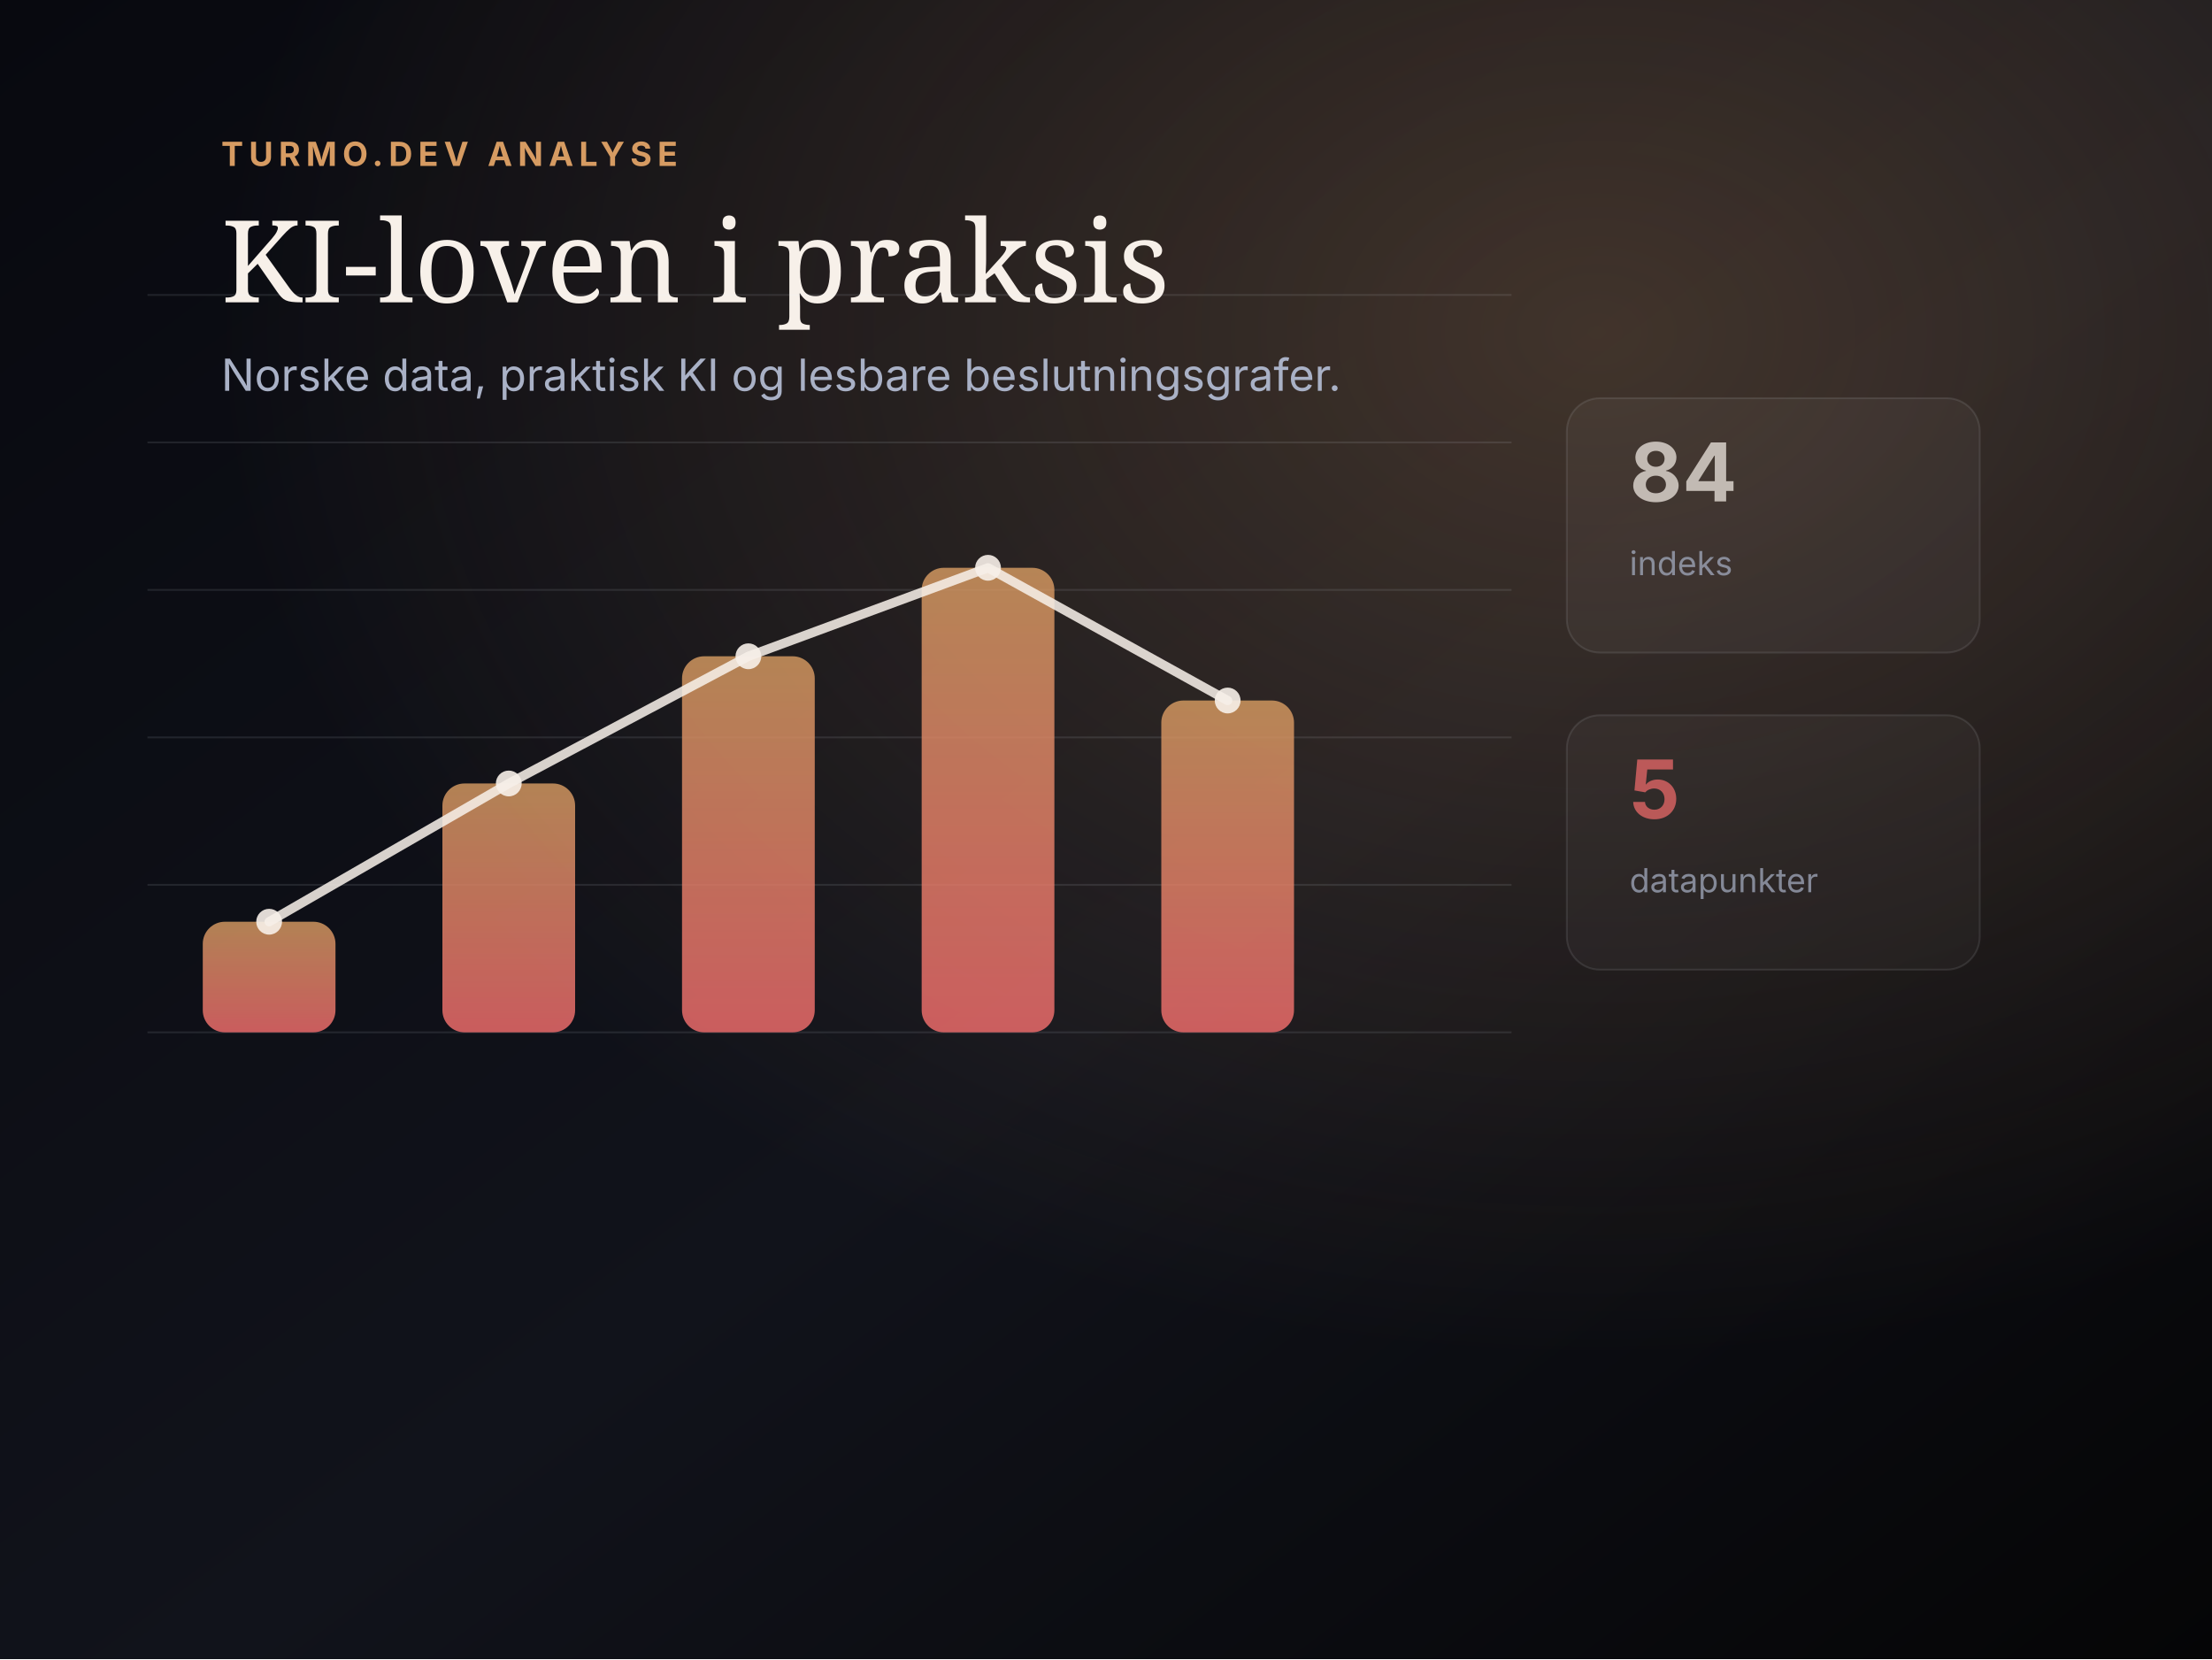
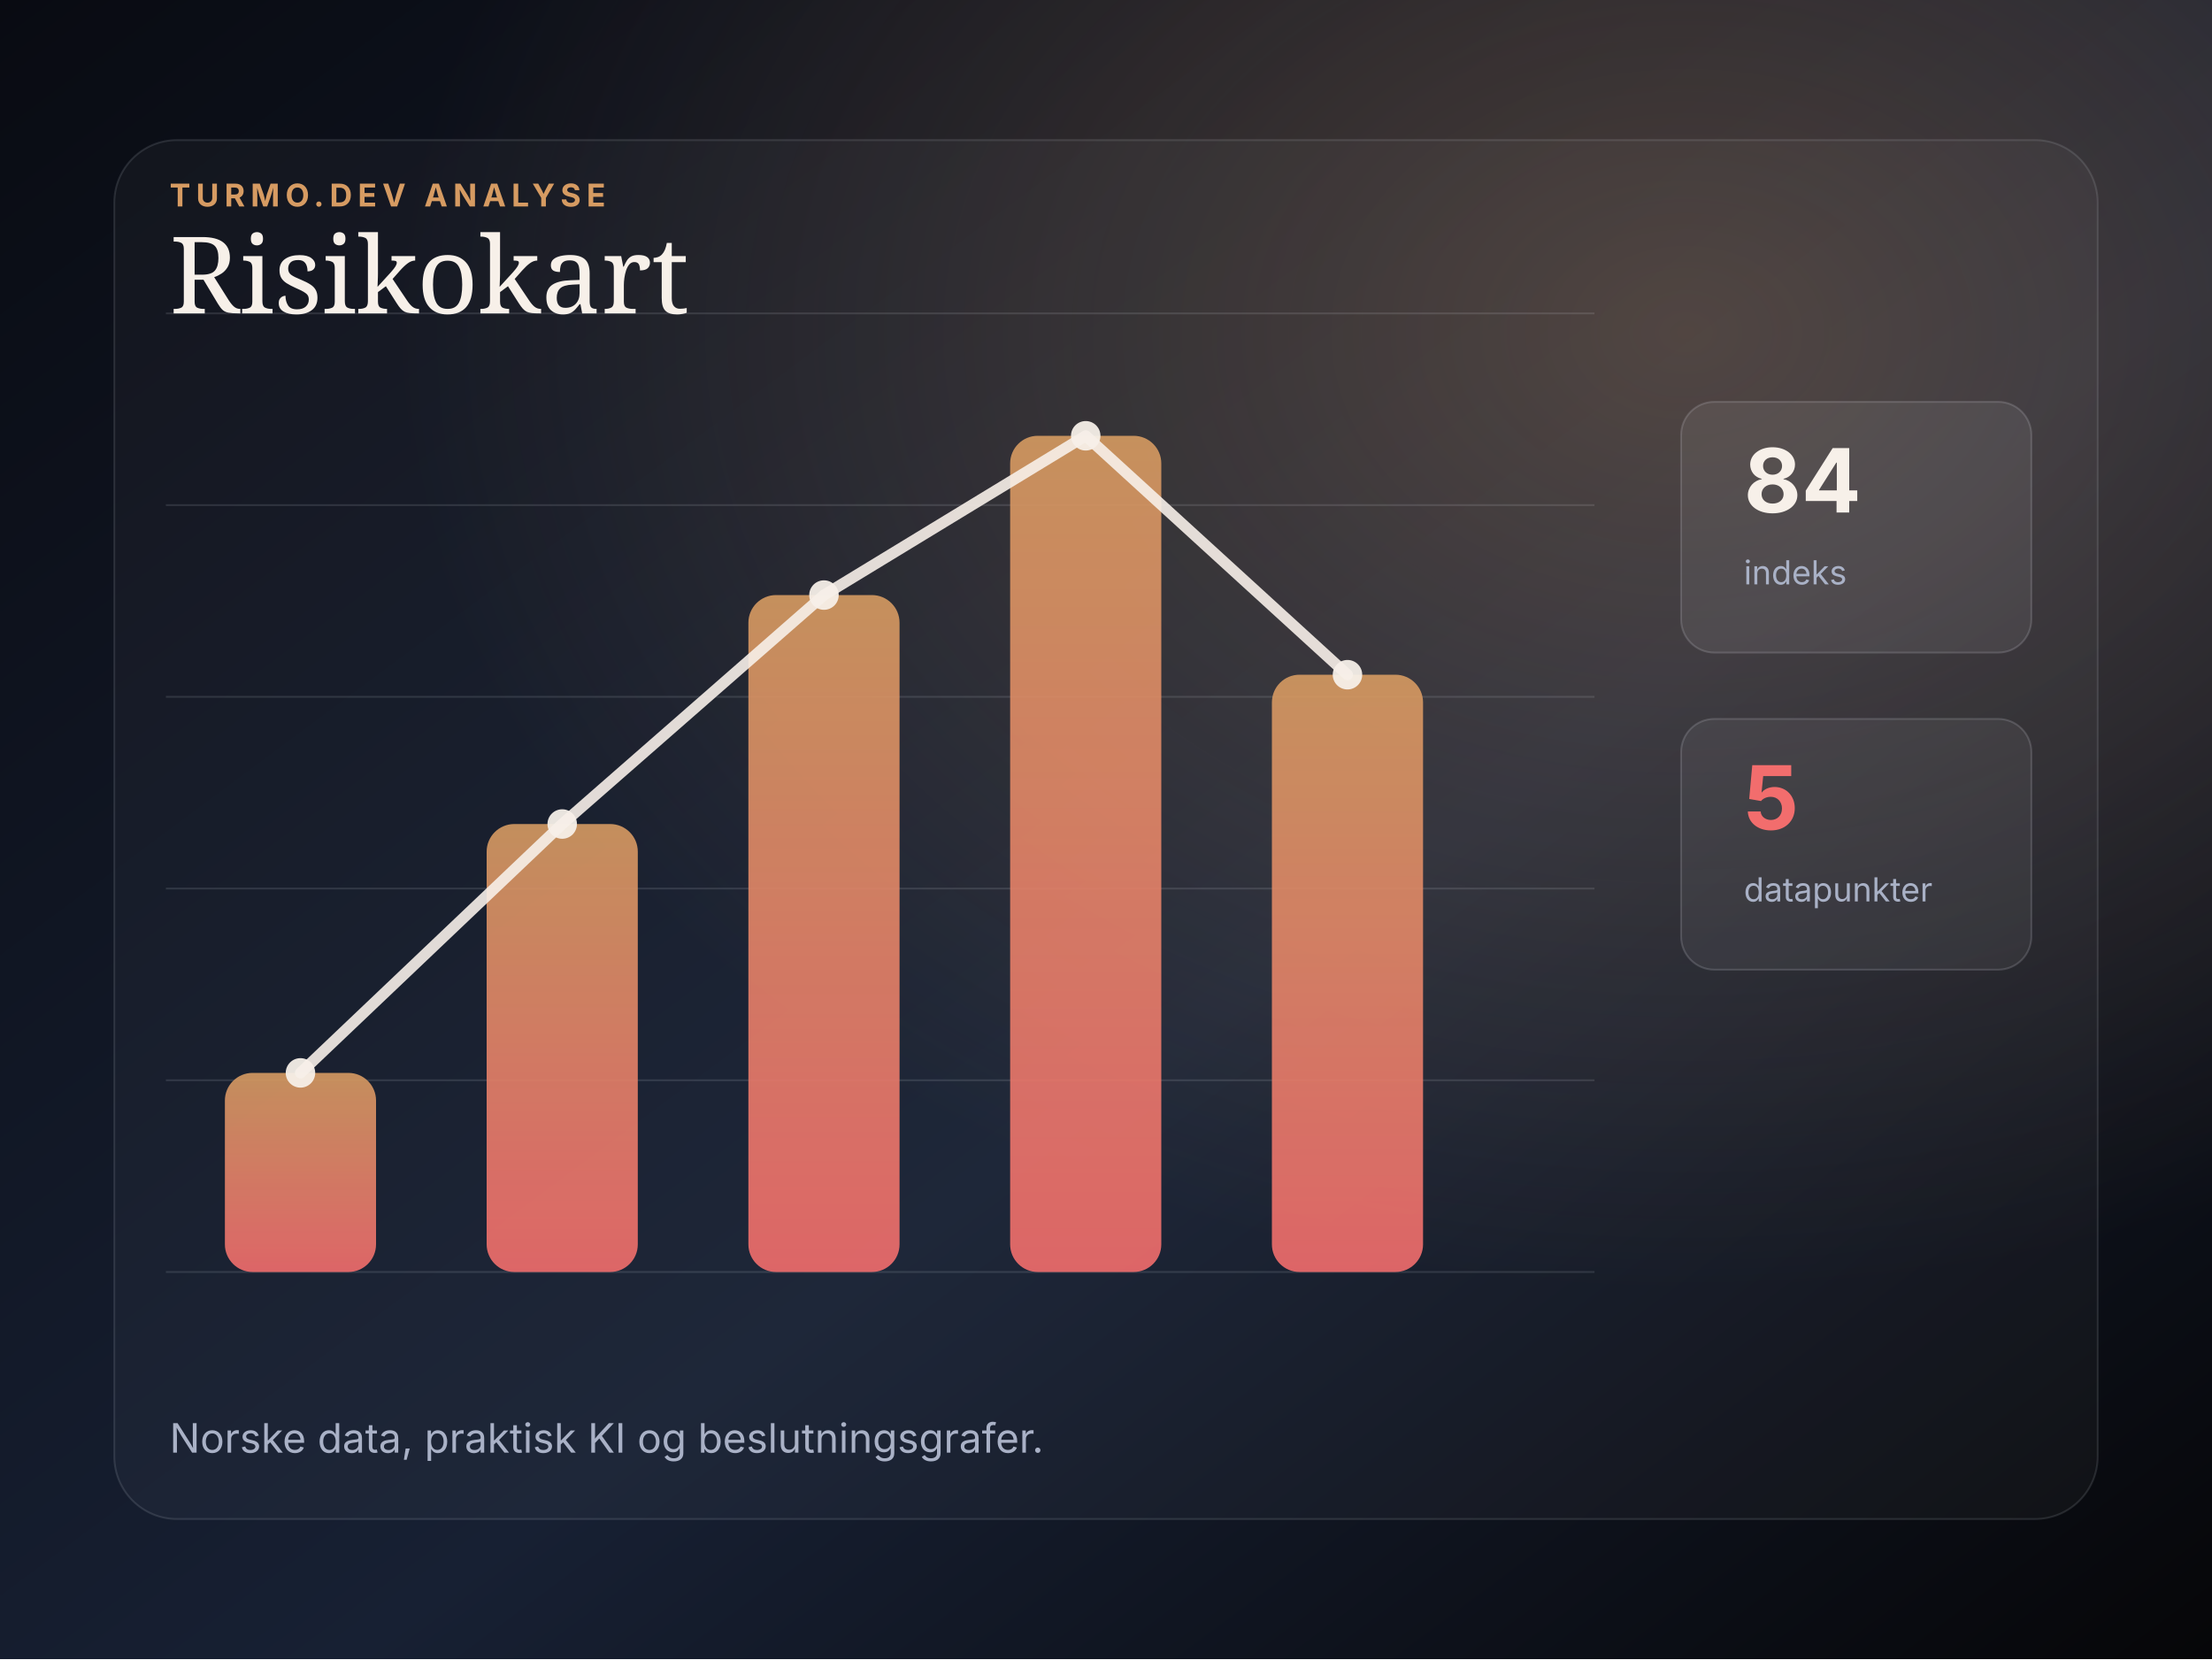
<svg xmlns="http://www.w3.org/2000/svg" width="1200" height="900" viewBox="0 0 1200 900">
  <defs>
    <linearGradient id="bg" x1="0" x2="1" y1="0" y2="1">
-       <stop stop-color="#08090f" />
-       <stop offset=".55" stop-color="#11131b" />
-       <stop offset="1" stop-color="#050506" />
+       <stop stop-color="#090b12" />
+       <stop offset=".58" stop-color="#172033" />
+       <stop offset="1" stop-color="#060608" />
    </linearGradient>
    <linearGradient id="ki-loven-risikokart-bar" x1="0" x2="0" y1="0" y2="1">
      <stop stop-color="#d69b62" />
      <stop offset="1" stop-color="#f26d6d" />
    </linearGradient>
-     <radialGradient id="glow" cx="72%" cy="20%" r="62%">
-       <stop stop-color="#d69b62" stop-opacity=".25" />
+     <radialGradient id="glow" cx="76%" cy="20%" r="58%">
+       <stop stop-color="#d69b62" stop-opacity=".28" />
      <stop offset="1" stop-color="#d69b62" stop-opacity="0" />
    </radialGradient>
  </defs>
  <rect width="1200" height="900" fill="url(#bg)" />
  <rect width="1200" height="900" fill="url(#glow)" />
-   <g transform="translate(120 90)">
-     <text x="0" y="0" fill="#d69b62" font-family="Inter, Arial" font-size="18" font-weight="700" letter-spacing="3">TURMO.DEV ANALYSE</text>
-     <text x="0" y="74" fill="#f7f0e9" font-family="Georgia, serif" font-size="62">KI-loven i praksis</text>
-     <text x="0" y="122" fill="#a9b1c6" font-family="Inter, Arial" font-size="24">Norske data, praktisk KI og lesbare beslutningsgrafer.</text>
+   <rect x="62" y="76" width="1076" height="748" rx="34" fill="rgba(255,255,255,.035)" stroke="rgba(238,242,255,.12)" />
+   <g transform="translate(92 112)">
+     <text x="0" y="0" fill="#d69b62" font-family="Inter, Arial" font-size="17" font-weight="700" letter-spacing="3">TURMO.DEV ANALYSE</text>
+     <text x="0" y="58" fill="#f7f0e9" font-family="Georgia, serif" font-size="58">Risikokart</text>
  </g>
  <g>
-     <line x1="80" y1="160" x2="820" y2="160" stroke="rgba(238,242,255,.10)" />
-     <line x1="80" y1="240" x2="820" y2="240" stroke="rgba(238,242,255,.10)" />
-     <line x1="80" y1="320" x2="820" y2="320" stroke="rgba(238,242,255,.10)" />
-     <line x1="80" y1="400" x2="820" y2="400" stroke="rgba(238,242,255,.10)" />
-     <line x1="80" y1="480" x2="820" y2="480" stroke="rgba(238,242,255,.10)" />
-     <line x1="80" y1="560" x2="820" y2="560" stroke="rgba(238,242,255,.10)" />
+     <line x1="90" y1="170" x2="865" y2="170" stroke="rgba(238,242,255,.12)" />
+     <line x1="90" y1="274" x2="865" y2="274" stroke="rgba(238,242,255,.12)" />
+     <line x1="90" y1="378" x2="865" y2="378" stroke="rgba(238,242,255,.12)" />
+     <line x1="90" y1="482" x2="865" y2="482" stroke="rgba(238,242,255,.12)" />
+     <line x1="90" y1="586" x2="865" y2="586" stroke="rgba(238,242,255,.12)" />
+     <line x1="90" y1="690" x2="865" y2="690" stroke="rgba(238,242,255,.12)" />
  </g>
  <g>
-     <rect x="110" y="500" width="72" height="60" rx="12" fill="url(#ki-loven-risikokart-bar)" opacity="0.82" />
-     <circle cx="146" cy="500" r="7" fill="#f7f0e9" opacity="0.9" />
-     <rect x="240" y="425" width="72" height="135" rx="12" fill="url(#ki-loven-risikokart-bar)" opacity="0.82" />
-     <circle cx="276" cy="425" r="7" fill="#f7f0e9" opacity="0.9" />
-     <rect x="370" y="356" width="72" height="204" rx="12" fill="url(#ki-loven-risikokart-bar)" opacity="0.82" />
-     <circle cx="406" cy="356" r="7" fill="#f7f0e9" opacity="0.9" />
-     <rect x="500" y="308" width="72" height="252" rx="12" fill="url(#ki-loven-risikokart-bar)" opacity="0.82" />
-     <circle cx="536" cy="308" r="7" fill="#f7f0e9" opacity="0.9" />
-     <rect x="630" y="380" width="72" height="180" rx="12" fill="url(#ki-loven-risikokart-bar)" opacity="0.82" />
-     <circle cx="666" cy="380" r="7" fill="#f7f0e9" opacity="0.9" />
+     <rect x="122" y="582.0" width="82" height="108.0" rx="15" fill="url(#ki-loven-risikokart-bar)" opacity="0.9" />
+     <circle cx="163" cy="582.0" r="8" fill="#f7f0e9" opacity=".94" />
+     <rect x="264" y="447.0" width="82" height="243.0" rx="15" fill="url(#ki-loven-risikokart-bar)" opacity="0.9" />
+     <circle cx="305" cy="447.0" r="8" fill="#f7f0e9" opacity=".94" />
+     <rect x="406" y="322.8" width="82" height="367.2" rx="15" fill="url(#ki-loven-risikokart-bar)" opacity="0.9" />
+     <circle cx="447" cy="322.8" r="8" fill="#f7f0e9" opacity=".94" />
+     <rect x="548" y="236.4" width="82" height="453.6" rx="15" fill="url(#ki-loven-risikokart-bar)" opacity="0.9" />
+     <circle cx="589" cy="236.4" r="8" fill="#f7f0e9" opacity=".94" />
+     <rect x="690" y="366.0" width="82" height="324.0" rx="15" fill="url(#ki-loven-risikokart-bar)" opacity="0.9" />
+     <circle cx="731" cy="366.0" r="8" fill="#f7f0e9" opacity=".94" />
  </g>
-   <polyline points="146,500 276,425 406,356 536,308 666,380" fill="none" stroke="#f7f0e9" stroke-width="5" stroke-linecap="round" stroke-linejoin="round" opacity=".86" />
-   <g opacity=".72">
-     <rect x="850" y="216" width="224" height="138" rx="18" fill="rgba(255,255,255,.055)" stroke="rgba(238,242,255,.14)" />
-     <text x="884" y="272" fill="#f7f0e9" font-family="Inter, Arial" font-size="44" font-weight="700">84</text>
-     <text x="884" y="312" fill="#a9b1c6" font-family="Inter, Arial" font-size="18">indeks</text>
-     <rect x="850" y="388" width="224" height="138" rx="18" fill="rgba(255,255,255,.045)" stroke="rgba(238,242,255,.14)" />
-     <text x="884" y="444" fill="#f26d6d" font-family="Inter, Arial" font-size="44" font-weight="700">5</text>
-     <text x="884" y="484" fill="#a9b1c6" font-family="Inter, Arial" font-size="18">datapunkter</text>
+   <polyline points="163,582.0 305,447.0 447,322.8 589,236.4 731,366.0" fill="none" stroke="#f7f0e9" stroke-width="6" stroke-linecap="round" stroke-linejoin="round" opacity=".9" />
+   <g>
+     <rect x="912" y="218" width="190" height="136" rx="18" fill="rgba(255,255,255,.07)" stroke="rgba(238,242,255,.16)" />
+     <text x="946" y="278" fill="#f7f0e9" font-family="Inter, Arial" font-size="48" font-weight="700">84</text>
+     <text x="946" y="317" fill="#a9b1c6" font-family="Inter, Arial" font-size="18">indeks</text>
+     <rect x="912" y="390" width="190" height="136" rx="18" fill="rgba(255,255,255,.055)" stroke="rgba(238,242,255,.16)" />
+     <text x="946" y="450" fill="#f26d6d" font-family="Inter, Arial" font-size="48" font-weight="700">5</text>
+     <text x="946" y="489" fill="#a9b1c6" font-family="Inter, Arial" font-size="18">datapunkter</text>
  </g>
+   <text x="92" y="788" fill="#a9b1c6" font-family="Inter, Arial" font-size="22">Norske data, praktisk KI og beslutningsgrafer.</text>
</svg>
